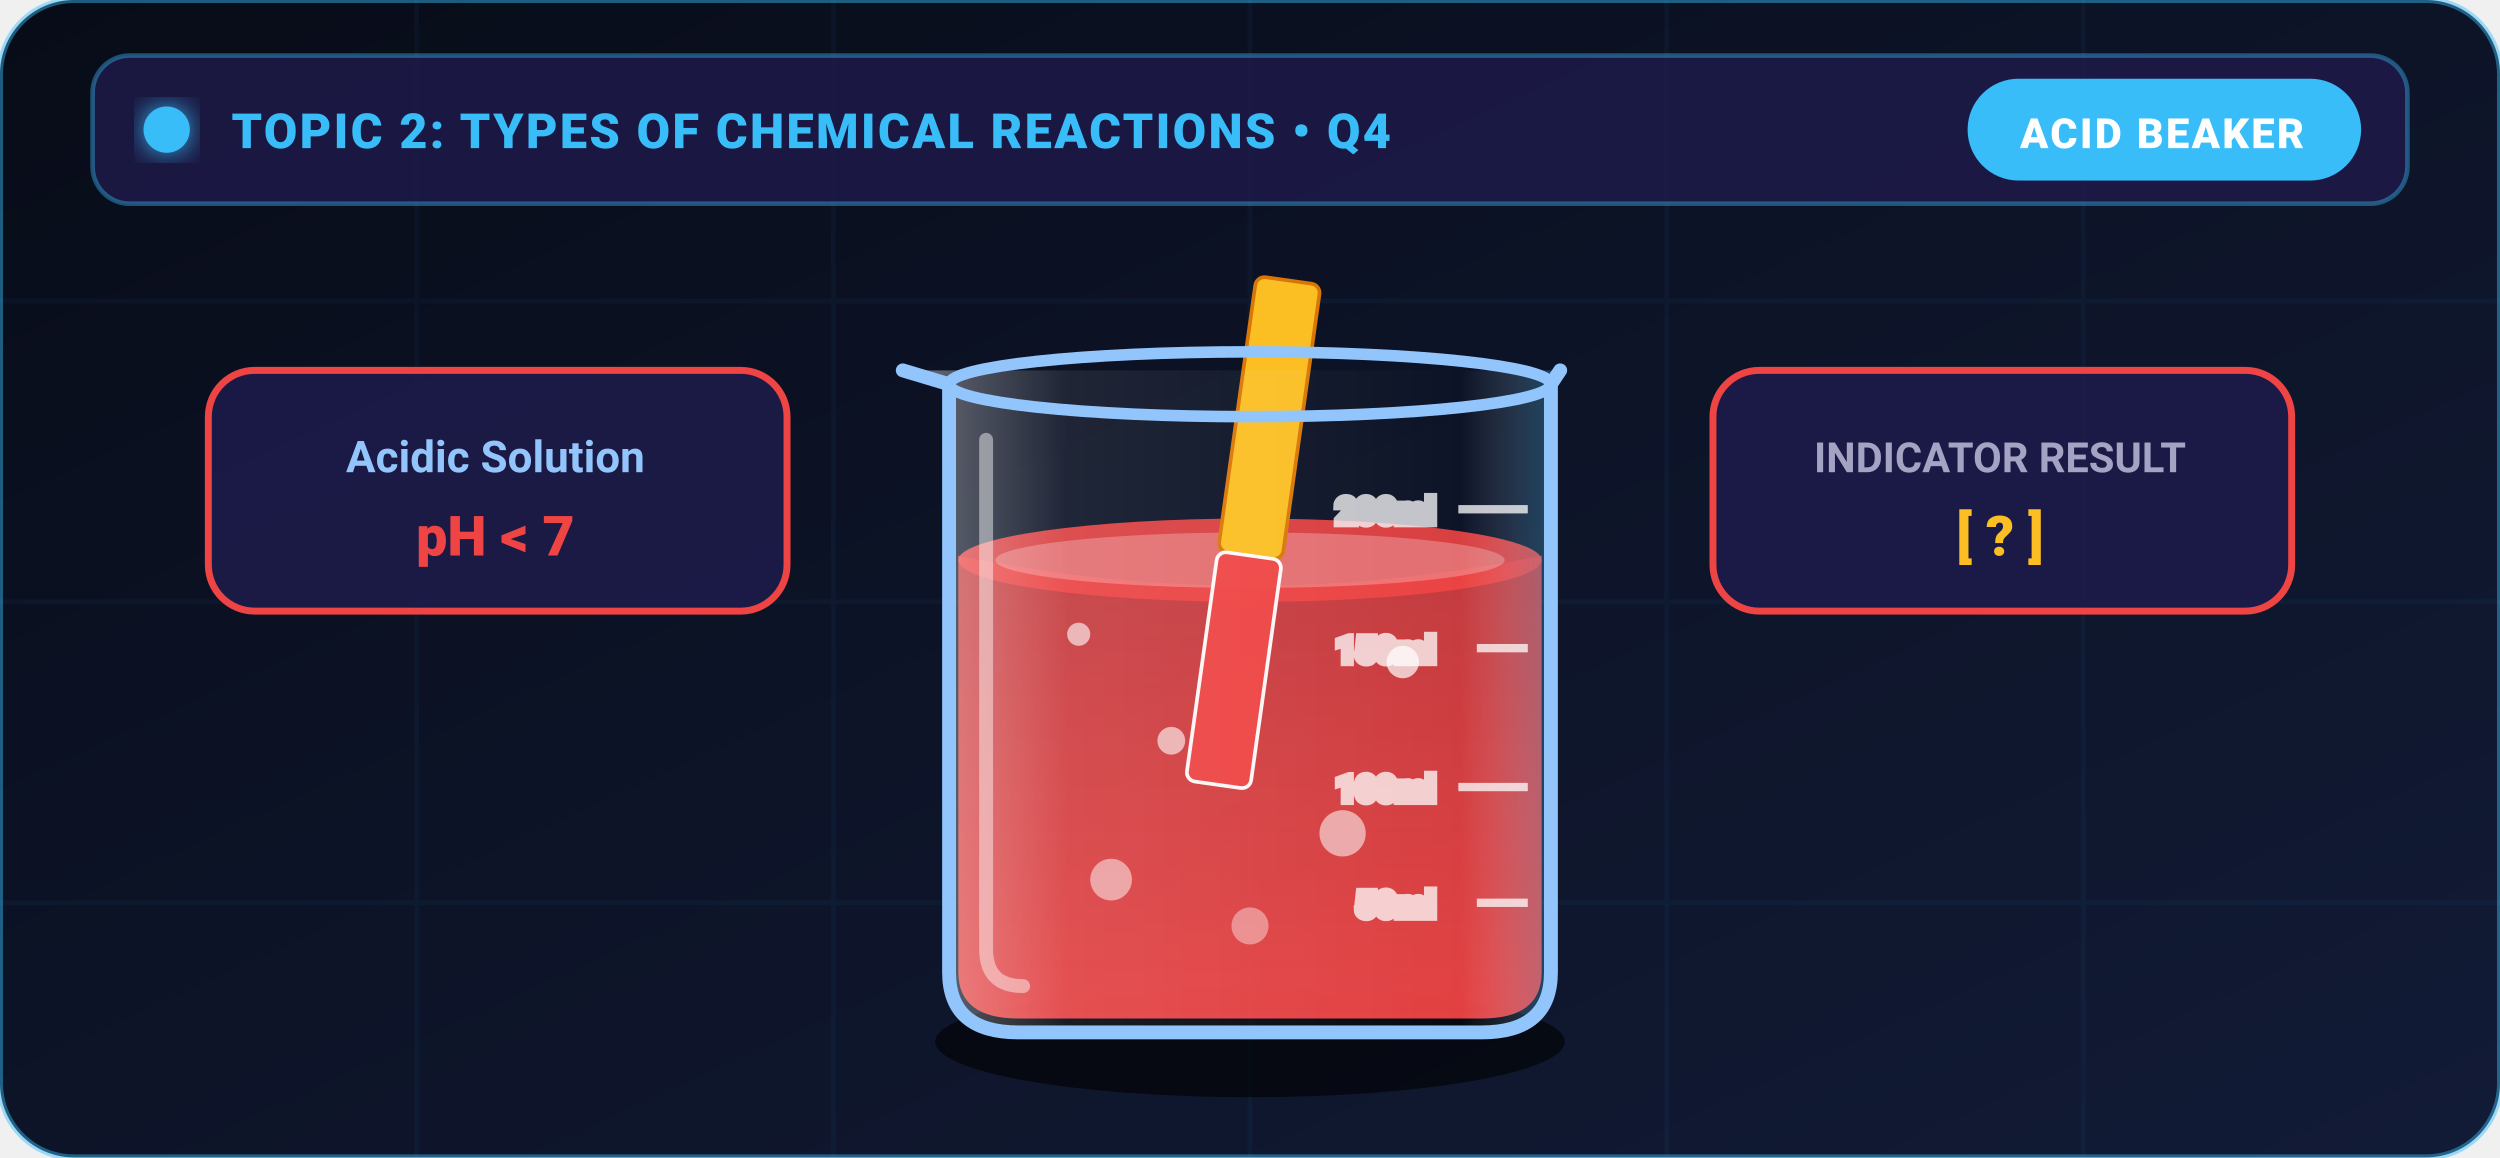
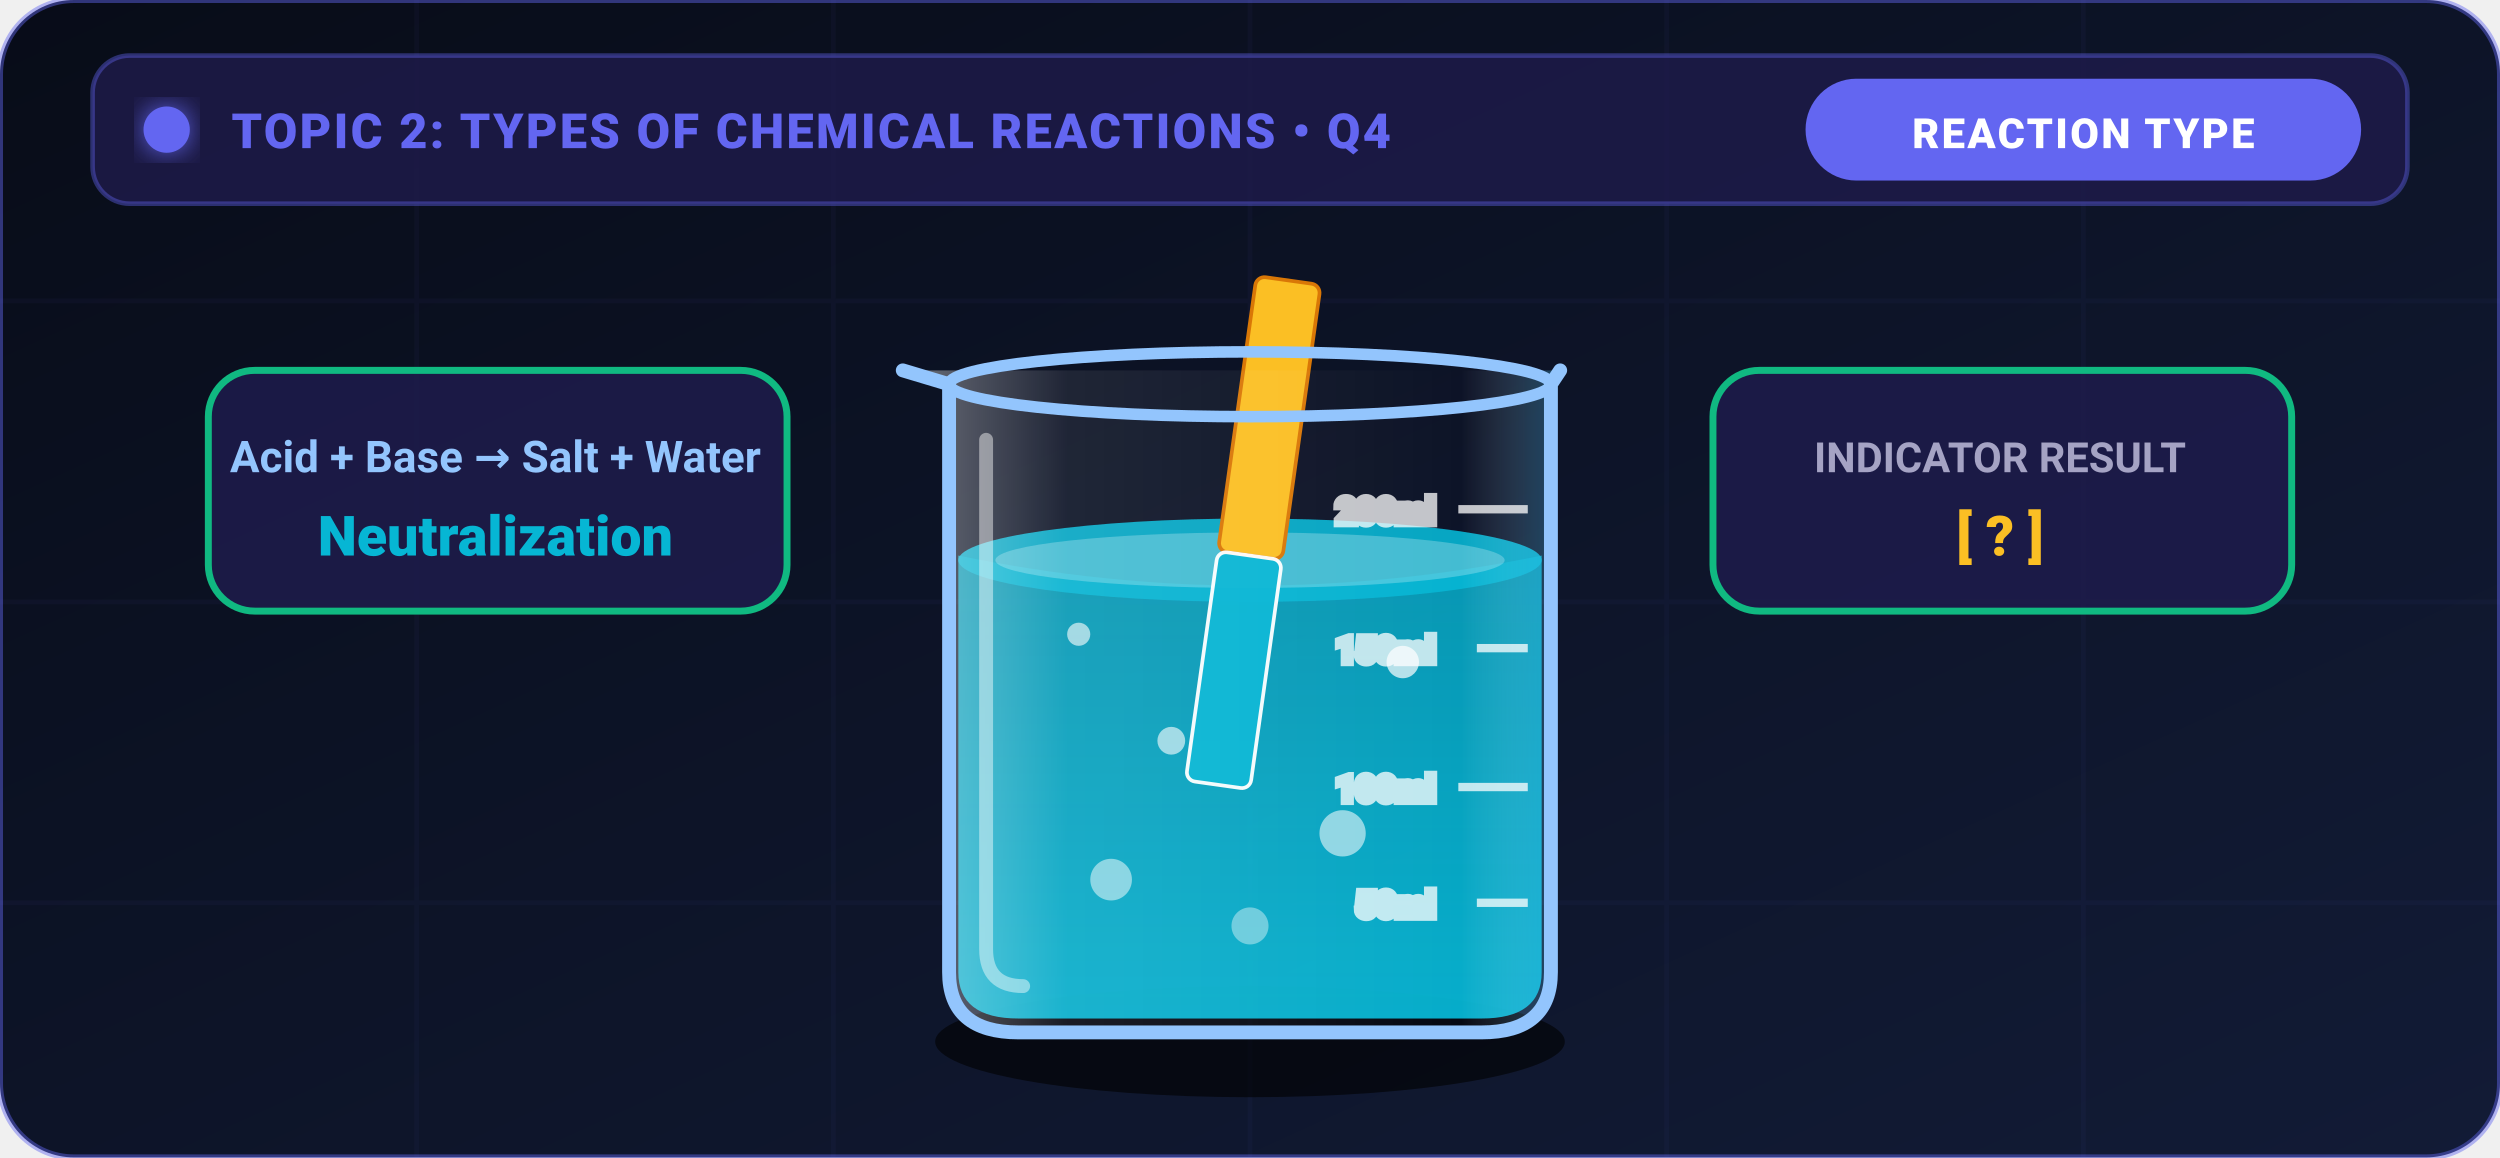
<svg xmlns="http://www.w3.org/2000/svg" viewBox="0 0 540 250" width="100%" height="100%">
  <defs>
    <linearGradient id="bg_t2_4" x1="0%" y1="0%" x2="100%" y2="100%">
      <stop offset="0%" stop-color="#080c18" />
      <stop offset="50%" stop-color="#0d1428" />
      <stop offset="100%" stop-color="#121b36" />
    </linearGradient>
    <filter id="glow_t2_4" x="-20%" y="-20%" width="140%" height="140%">
      <feGaussianBlur stdDeviation="3" result="blur" />
      <feComposite in="SourceGraphic" in2="blur" operator="over" />
    </filter>
  </defs>
-   <rect width="540" height="250" rx="16" fill="url(#bg_t2_4)" stroke="#38bdf8" stroke-width="1.3" stroke-opacity="0.45" />
-   <g opacity="0.04" stroke="#38bdf8" stroke-width="1">
+   <rect width="540" height="250" rx="16" fill="url(#bg_t2_4)" stroke="#6366f1" stroke-width="1.3" stroke-opacity="0.45" />
+   <g opacity="0.04" stroke="#6366f1" stroke-width="1">
    <line x1="90" y1="0" x2="90" y2="250" />
    <line x1="180" y1="0" x2="180" y2="250" />
    <line x1="270" y1="0" x2="270" y2="250" />
    <line x1="360" y1="0" x2="360" y2="250" />
    <line x1="450" y1="0" x2="450" y2="250" />
    <line x1="0" y1="65" x2="540" y2="65" />
    <line x1="0" y1="130" x2="540" y2="130" />
    <line x1="0" y1="195" x2="540" y2="195" />
  </g>
-   <rect x="20" y="12" width="500" height="32" rx="8" fill="#1e1b4b" fill-opacity="0.8" stroke="#38bdf8" stroke-width="1" stroke-opacity="0.4" />
-   <circle cx="36" cy="28" r="5" fill="#38bdf8" filter="url(#glow_t2_4)" />
-   <text x="50" y="32" fill="#38bdf8" font-family="'Segoe UI', Roboto, sans-serif" font-size="10.5" font-weight="900" letter-spacing="0.5">TOPIC 2: TYPES OF CHEMICAL REACTIONS • Q4</text>
-   <rect x="425" y="17" width="85" height="22" rx="11" fill="#38bdf8" />
-   <text x="467" y="32" fill="#ffffff" font-family="'Segoe UI', Roboto, sans-serif" font-size="9" font-weight="900" text-anchor="middle" letter-spacing="0.5">ACID BEAKER</text>
+   <rect x="20" y="12" width="500" height="32" rx="8" fill="#1e1b4b" fill-opacity="0.8" stroke="#6366f1" stroke-width="1" stroke-opacity="0.4" />
+   <circle cx="36" cy="28" r="5" fill="#6366f1" filter="url(#glow_t2_4)" />
+   <text x="50" y="32" fill="#6366f1" font-family="'Segoe UI', Roboto, sans-serif" font-size="10.5" font-weight="900" letter-spacing="0.5">TOPIC 2: TYPES OF CHEMICAL REACTIONS • Q4</text>
+   <rect x="390" y="17" width="120" height="22" rx="11" fill="#6366f1" />
+   <text x="450" y="32" fill="#ffffff" font-family="'Segoe UI', Roboto, sans-serif" font-size="9" font-weight="900" text-anchor="middle" letter-spacing="0.5">REACTION TYPE</text>
  <defs>
-     <linearGradient id="liq_ef4444_3306" x1="0%" y1="0%" x2="0%" y2="100%">
-       <stop offset="0%" stop-color="#ef4444" stop-opacity="0.8" />
-       <stop offset="100%" stop-color="#ef4444" stop-opacity="0.95" />
+     <linearGradient id="liq_06b6d4_1454" x1="0%" y1="0%" x2="0%" y2="100%">
+       <stop offset="0%" stop-color="#06b6d4" stop-opacity="0.8" />
+       <stop offset="100%" stop-color="#06b6d4" stop-opacity="0.95" />
    </linearGradient>
-     <linearGradient id="shine_ef4444_3306" x1="0%" y1="0%" x2="100%" y2="0%">
+     <linearGradient id="shine_06b6d4_1454" x1="0%" y1="0%" x2="100%" y2="0%">
      <stop offset="0%" stop-color="#ffffff" stop-opacity="0.4" />
      <stop offset="25%" stop-color="#ffffff" stop-opacity="0.08" />
      <stop offset="85%" stop-color="#ffffff" stop-opacity="0.0" />
      <stop offset="100%" stop-color="#38bdf8" stop-opacity="0.3" />
    </linearGradient>
  </defs>
  <g transform="translate(195, 45)">
    <ellipse cx="75" cy="180" rx="68" ry="12" fill="#000000" opacity="0.6" />
-     <path d="M 12 75 Q 75 88 138 75 L 138 165 Q 138 175 125 175 L 25 175 Q 12 175 12 165 Z" fill="url(#liq_ef4444_3306)" />
-     <ellipse cx="75" cy="76" rx="63" ry="9" fill="#ef4444" opacity="0.9" />
+     <path d="M 12 75 Q 75 88 138 75 L 138 165 Q 138 175 125 175 L 25 175 Q 12 175 12 165 Z" fill="url(#liq_06b6d4_1454)" />
+     <ellipse cx="75" cy="76" rx="63" ry="9" fill="#06b6d4" opacity="0.9" />
    <ellipse cx="75" cy="76" rx="55" ry="6" fill="#ffffff" opacity="0.25" />
    <circle cx="45" cy="145" r="4.5" fill="#ffffff" opacity="0.5" />
    <circle cx="58" cy="115" r="3" fill="#ffffff" opacity="0.6" />
    <circle cx="95" cy="135" r="5" fill="#ffffff" opacity="0.55" />
    <circle cx="108" cy="98" r="3.5" fill="#ffffff" opacity="0.7" />
    <circle cx="75" cy="155" r="4" fill="#ffffff" opacity="0.4" />
    <circle cx="38" cy="92" r="2.5" fill="#ffffff" opacity="0.6" />
    <g transform="rotate(8 75 75)">
      <rect x="68" y="15" width="14" height="60" rx="2" fill="#fbbf24" stroke="#d97706" stroke-width="0.8" />
-       <rect x="68" y="75" width="14" height="50" rx="2" fill="#ef4444" stroke="#ffffff" stroke-width="0.8" opacity="0.95" />
+       <rect x="68" y="75" width="14" height="50" rx="2" fill="#06b6d4" stroke="#ffffff" stroke-width="0.8" opacity="0.95" />
    </g>
-     <path d="M 0 35 L 10 38 L 10 165 Q 10 178 25 178 L 125 178 Q 140 178 140 165 L 140 38 L 142 35" fill="url(#shine_ef4444_3306)" stroke="#93c5fd" stroke-width="3" stroke-linecap="round" stroke-linejoin="round" />
+     <path d="M 0 35 L 10 38 L 10 165 Q 10 178 25 178 L 125 178 Q 140 178 140 165 L 140 38 L 142 35" fill="url(#shine_06b6d4_1454)" stroke="#93c5fd" stroke-width="3" stroke-linecap="round" stroke-linejoin="round" />
    <ellipse cx="75" cy="38" rx="65" ry="7" fill="none" stroke="#93c5fd" stroke-width="2.5" />
    <g stroke="#ffffff" stroke-width="1.8" opacity="0.75" font-family="'Segoe UI', Roboto, sans-serif" font-size="7.5" fill="#ffffff" font-weight="bold">
      <line x1="120" y1="65" x2="135" y2="65" />
      <text x="115" y="68" text-anchor="end">200ml</text>
      <line x1="124" y1="95" x2="135" y2="95" />
      <text x="115" y="98" text-anchor="end">150ml</text>
      <line x1="120" y1="125" x2="135" y2="125" />
      <text x="115" y="128" text-anchor="end">100ml</text>
      <line x1="124" y1="150" x2="135" y2="150" />
      <text x="115" y="153" text-anchor="end">50ml</text>
    </g>
    <path d="M 18 50 L 18 160 Q 18 168 26 168" fill="none" stroke="#ffffff" stroke-width="3" stroke-linecap="round" opacity="0.45" />
  </g>
  <g transform="translate(45, 80)">
-     <rect x="0" y="0" width="125" height="52" rx="10" fill="#1e1b4b" fill-opacity="0.85" stroke="#ef4444" stroke-width="1.5" />
-     <text x="62" y="22" fill="#93c5fd" font-family="'Segoe UI', Roboto, sans-serif" font-size="9.5" font-weight="bold" text-anchor="middle">Acidic Solution</text>
-     <text x="62" y="40" fill="#ef4444" font-family="'Segoe UI', Roboto, sans-serif" font-size="12" font-weight="900" text-anchor="middle">pH &lt; 7</text>
+     <rect x="0" y="0" width="125" height="52" rx="10" fill="#1e1b4b" fill-opacity="0.85" stroke="#10b981" stroke-width="1.5" />
+     <text x="62" y="22" fill="#93c5fd" font-family="'Segoe UI', Roboto, sans-serif" font-size="9.5" font-weight="bold" text-anchor="middle">Acid + Base → Salt + Water</text>
+     <text x="62" y="40" fill="#06b6d4" font-family="'Segoe UI', Roboto, sans-serif" font-size="12" font-weight="900" text-anchor="middle">Neutralization</text>
  </g>
  <g transform="translate(370, 80)">
-     <rect x="0" y="0" width="125" height="52" rx="10" fill="#1e1b4b" fill-opacity="0.85" stroke="#ef4444" stroke-width="1.5" />
+     <rect x="0" y="0" width="125" height="52" rx="10" fill="#1e1b4b" fill-opacity="0.85" stroke="#10b981" stroke-width="1.5" />
    <text x="62" y="22" fill="#a5a3c4" font-family="'Segoe UI', Roboto, sans-serif" font-size="9" font-weight="bold" text-anchor="middle">INDICATOR RESULT</text>
    <text x="62" y="40" fill="#fbbf24" font-family="'Segoe UI', Roboto, sans-serif" font-size="12" font-weight="900" text-anchor="middle">[ ? ]</text>
  </g>
</svg>
